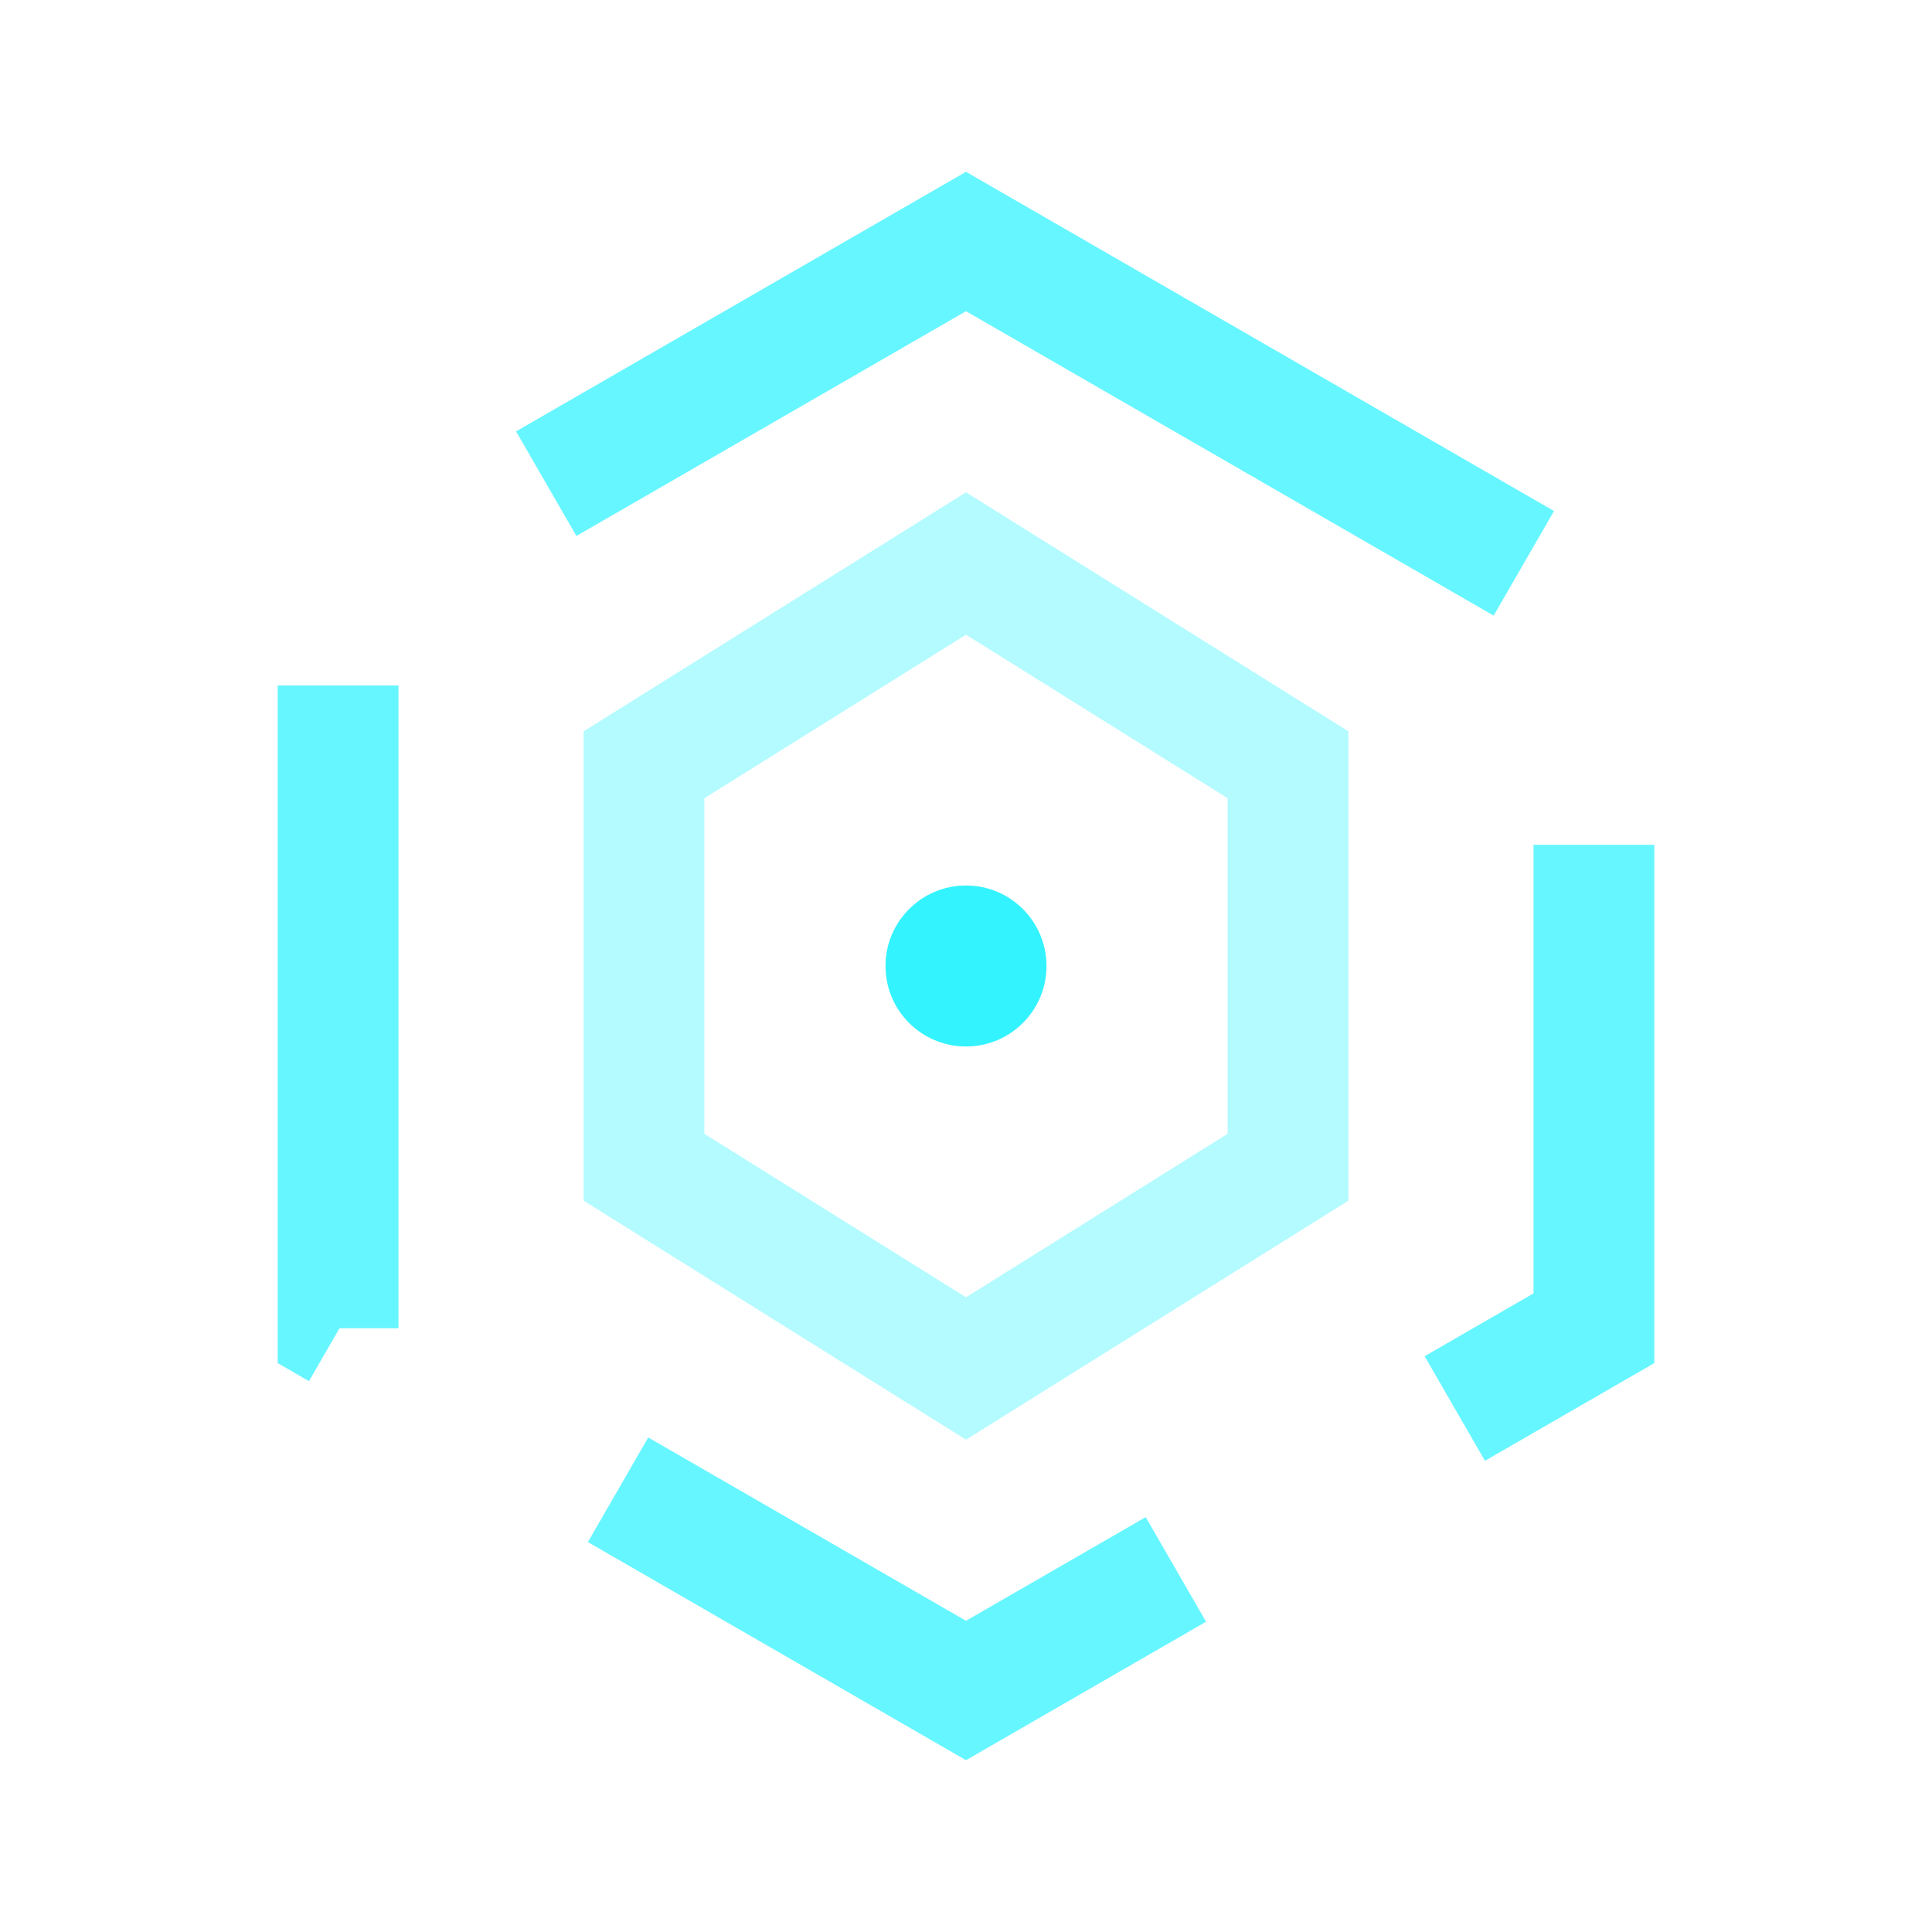
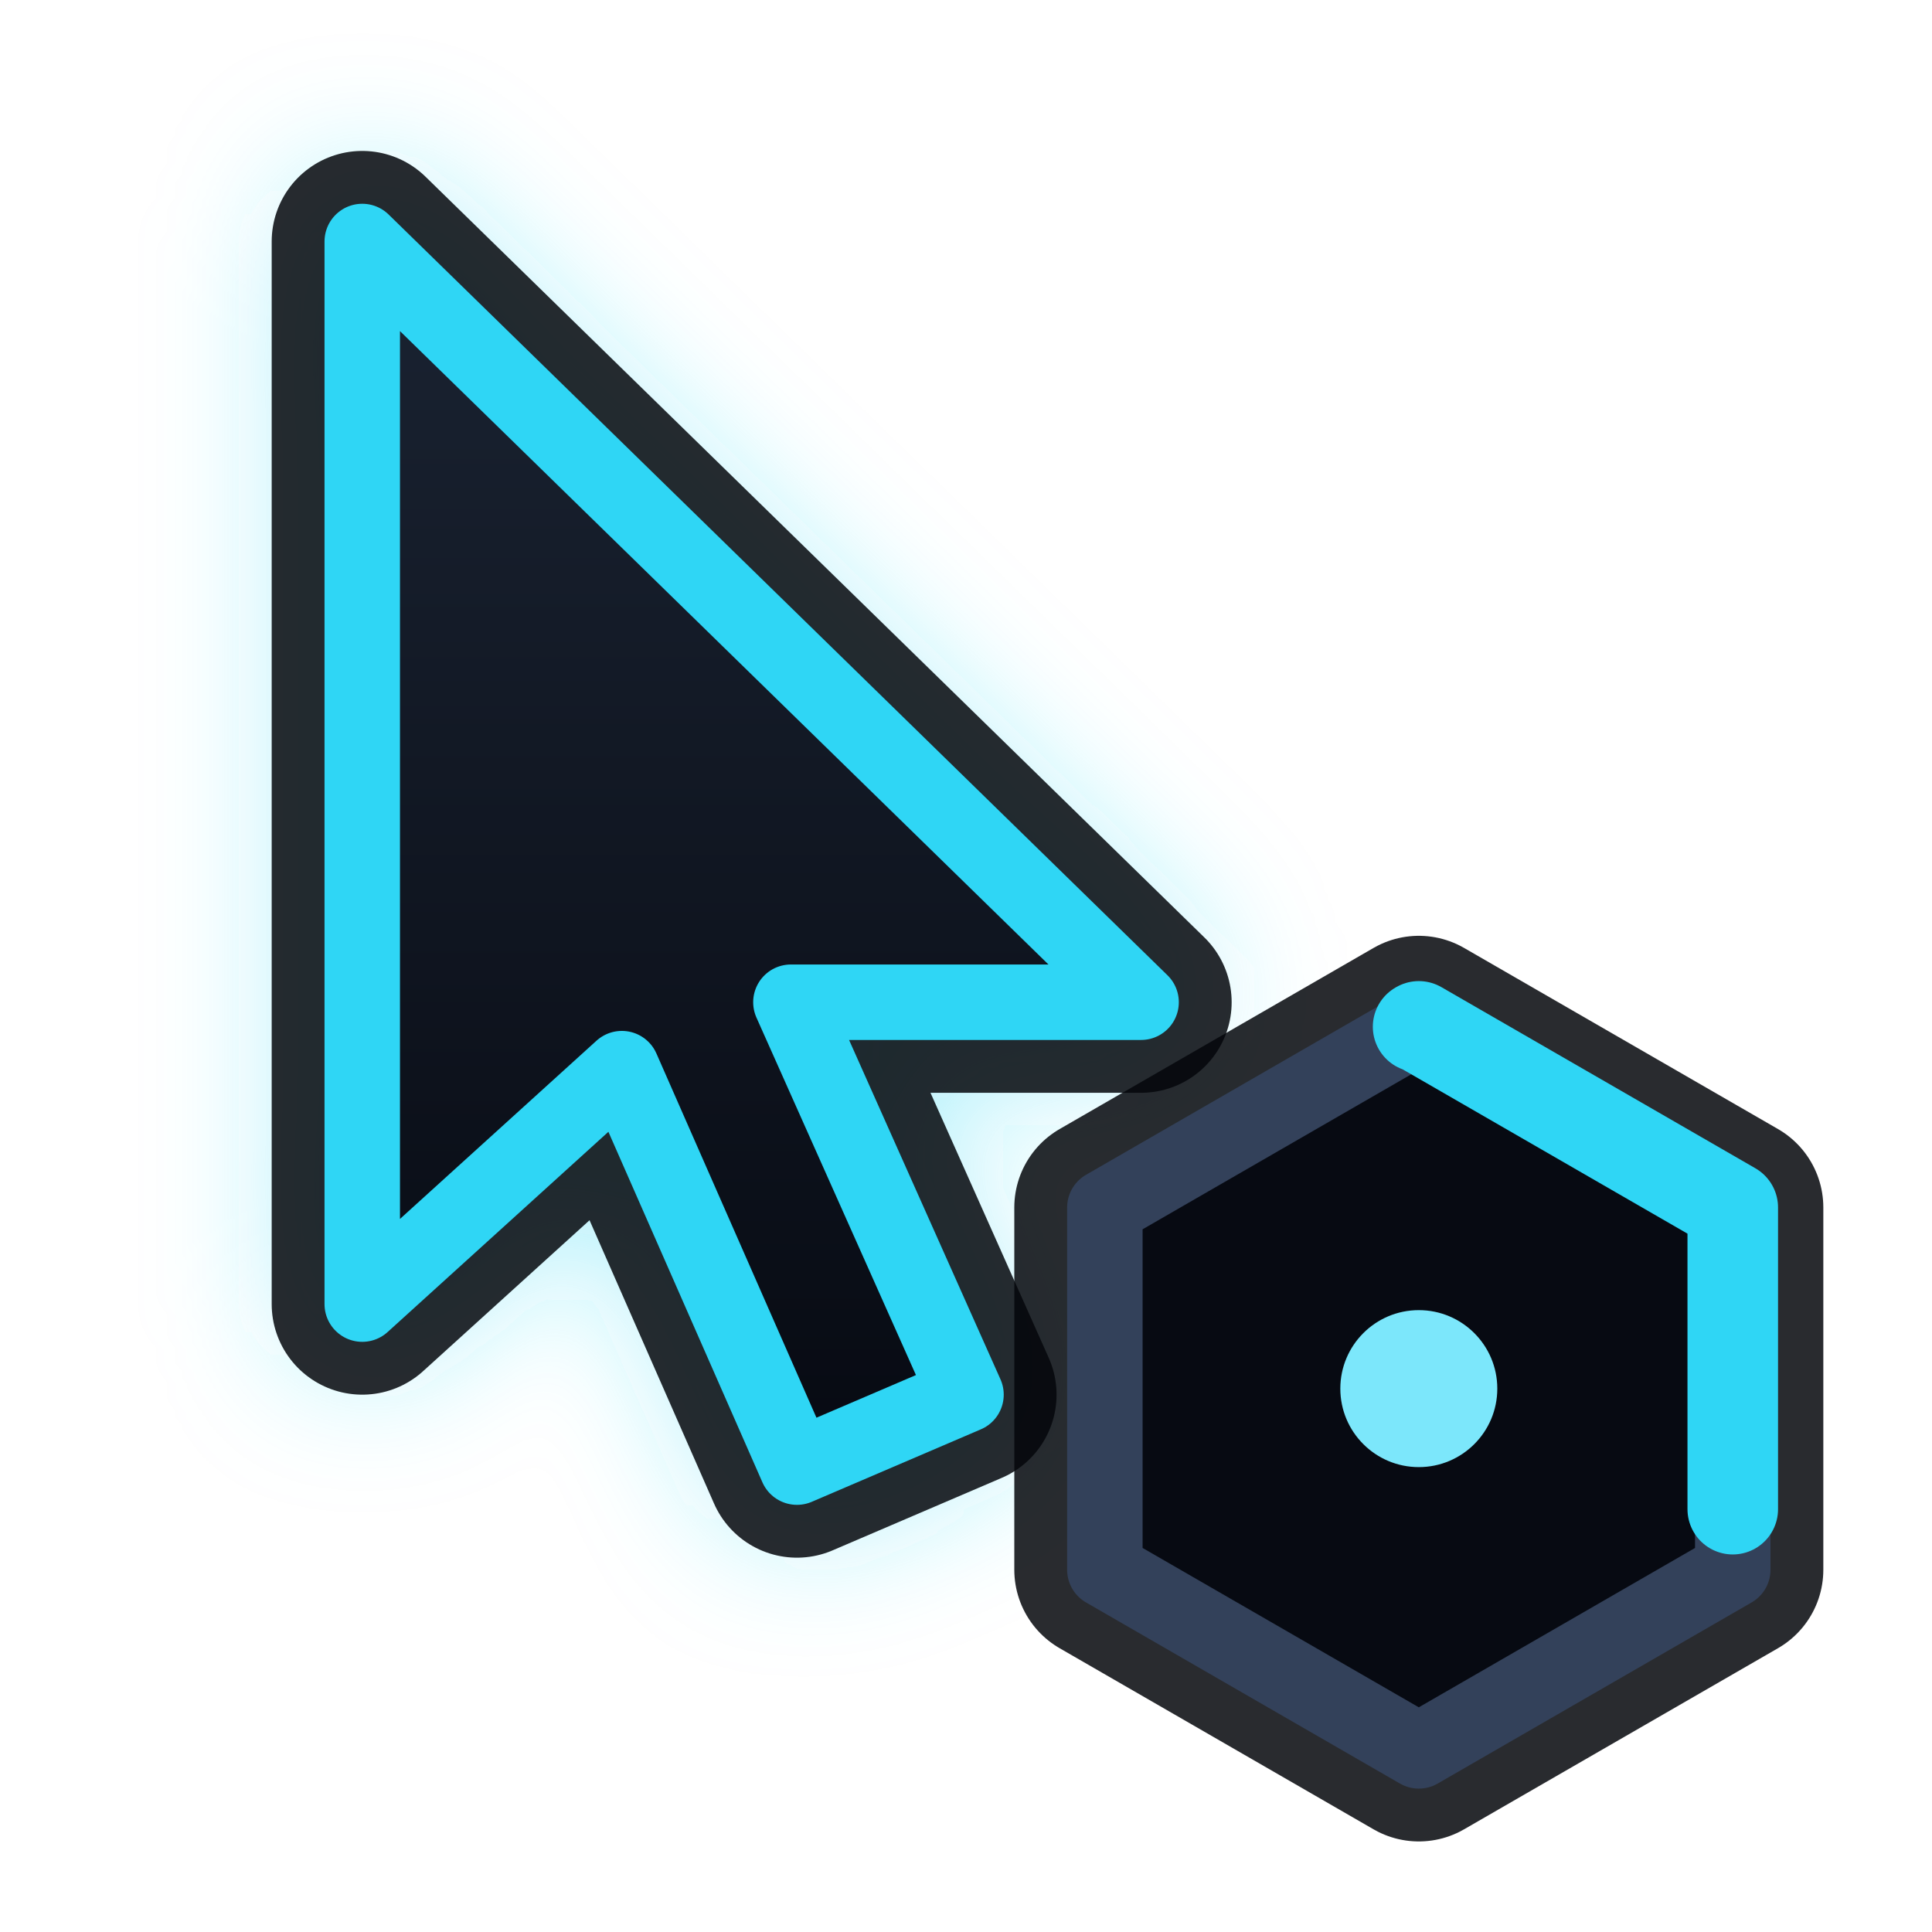
- <svg xmlns="http://www.w3.org/2000/svg" width="24" height="24" viewBox="0 0 24 24">
-   <g fill="none" stroke-width="1.5">
-     <polygon points="12,3 19.8,7.5 19.8,16.5 12,21 4.2,16.5 4.2,7.5" stroke="rgba(0,240,255,0.6)" stroke-dasharray="8 4">
-       <animateTransform attributeName="transform" type="rotate" from="0 12 12" to="360 12 12" dur="1.5s" repeatCount="indefinite" />
-     </polygon>
-     <polygon points="12,7 16,9.5 16,14.5 12,17 8,14.5 8,9.5" stroke="rgba(0,240,255,0.3)">
-       <animateTransform attributeName="transform" type="rotate" from="360 12 12" to="0 12 12" dur="2s" repeatCount="indefinite" />
-     </polygon>
-     <circle cx="12" cy="12" r="1" fill="rgba(0,240,255,0.8)" />
-   </g>
+ <svg xmlns="http://www.w3.org/2000/svg" width="32" height="32" viewBox="0 0 32 32">
+   <defs>
+     <linearGradient id="body" x1="0" y1="0" x2="0" y2="1">
+       <stop offset="0" stop-color="#1a2332" />
+       <stop offset="1" stop-color="#070a12" />
+     </linearGradient>
+     <filter id="glow" x="-50%" y="-50%" width="200%" height="200%">
+       <feGaussianBlur stdDeviation="1.2" />
+     </filter>
+   </defs>
+   <path d="M6 4 L6 21.6 L10.3 17.7 L13.2 24.3 L16 23.1 L13.1 16.6 L18.9 16.6 Z" fill="none" stroke="#2fd6f5" stroke-opacity="0.45" stroke-width="2" stroke-linejoin="round" filter="url(#glow)" />
+   <path d="M6 4 L6 21.6 L10.3 17.7 L13.2 24.3 L16 23.1 L13.1 16.6 L18.9 16.6 Z" fill="#04060b" stroke="#04060b" stroke-opacity="0.85" stroke-width="3" stroke-linejoin="round" />
+   <path d="M6 4 L6 21.6 L10.3 17.7 L13.2 24.3 L16 23.1 L13.1 16.6 L18.9 16.6 Z" fill="url(#body)" stroke="#2fd6f5" stroke-width="1.25" stroke-linejoin="round" />
+   <polygon points="23.5,17 28.7,20 28.7,26 23.5,29 18.3,26 18.3,20" fill="#070a12" stroke="#04060b" stroke-opacity="0.85" stroke-width="3" stroke-linejoin="round" />
+   <polygon points="23.5,17 28.7,20 28.7,26 23.5,29 18.3,26 18.3,20" fill="#070a12" stroke="#33415a" stroke-width="1.25" stroke-linejoin="round" />
+   <polygon points="23.5,17 28.7,20 28.7,26 23.5,29 18.3,26 18.3,20" fill="none" stroke="#2fd6f5" stroke-width="1.5" stroke-linejoin="round" stroke-linecap="round" stroke-dasharray="11 25">
+     <animateTransform attributeName="transform" type="rotate" from="0 23.5 23" to="360 23.5 23" dur="1.2s" repeatCount="indefinite" />
+   </polygon>
+   <circle cx="23.5" cy="23" r="1.3" fill="#7ce7fb" />
</svg>
